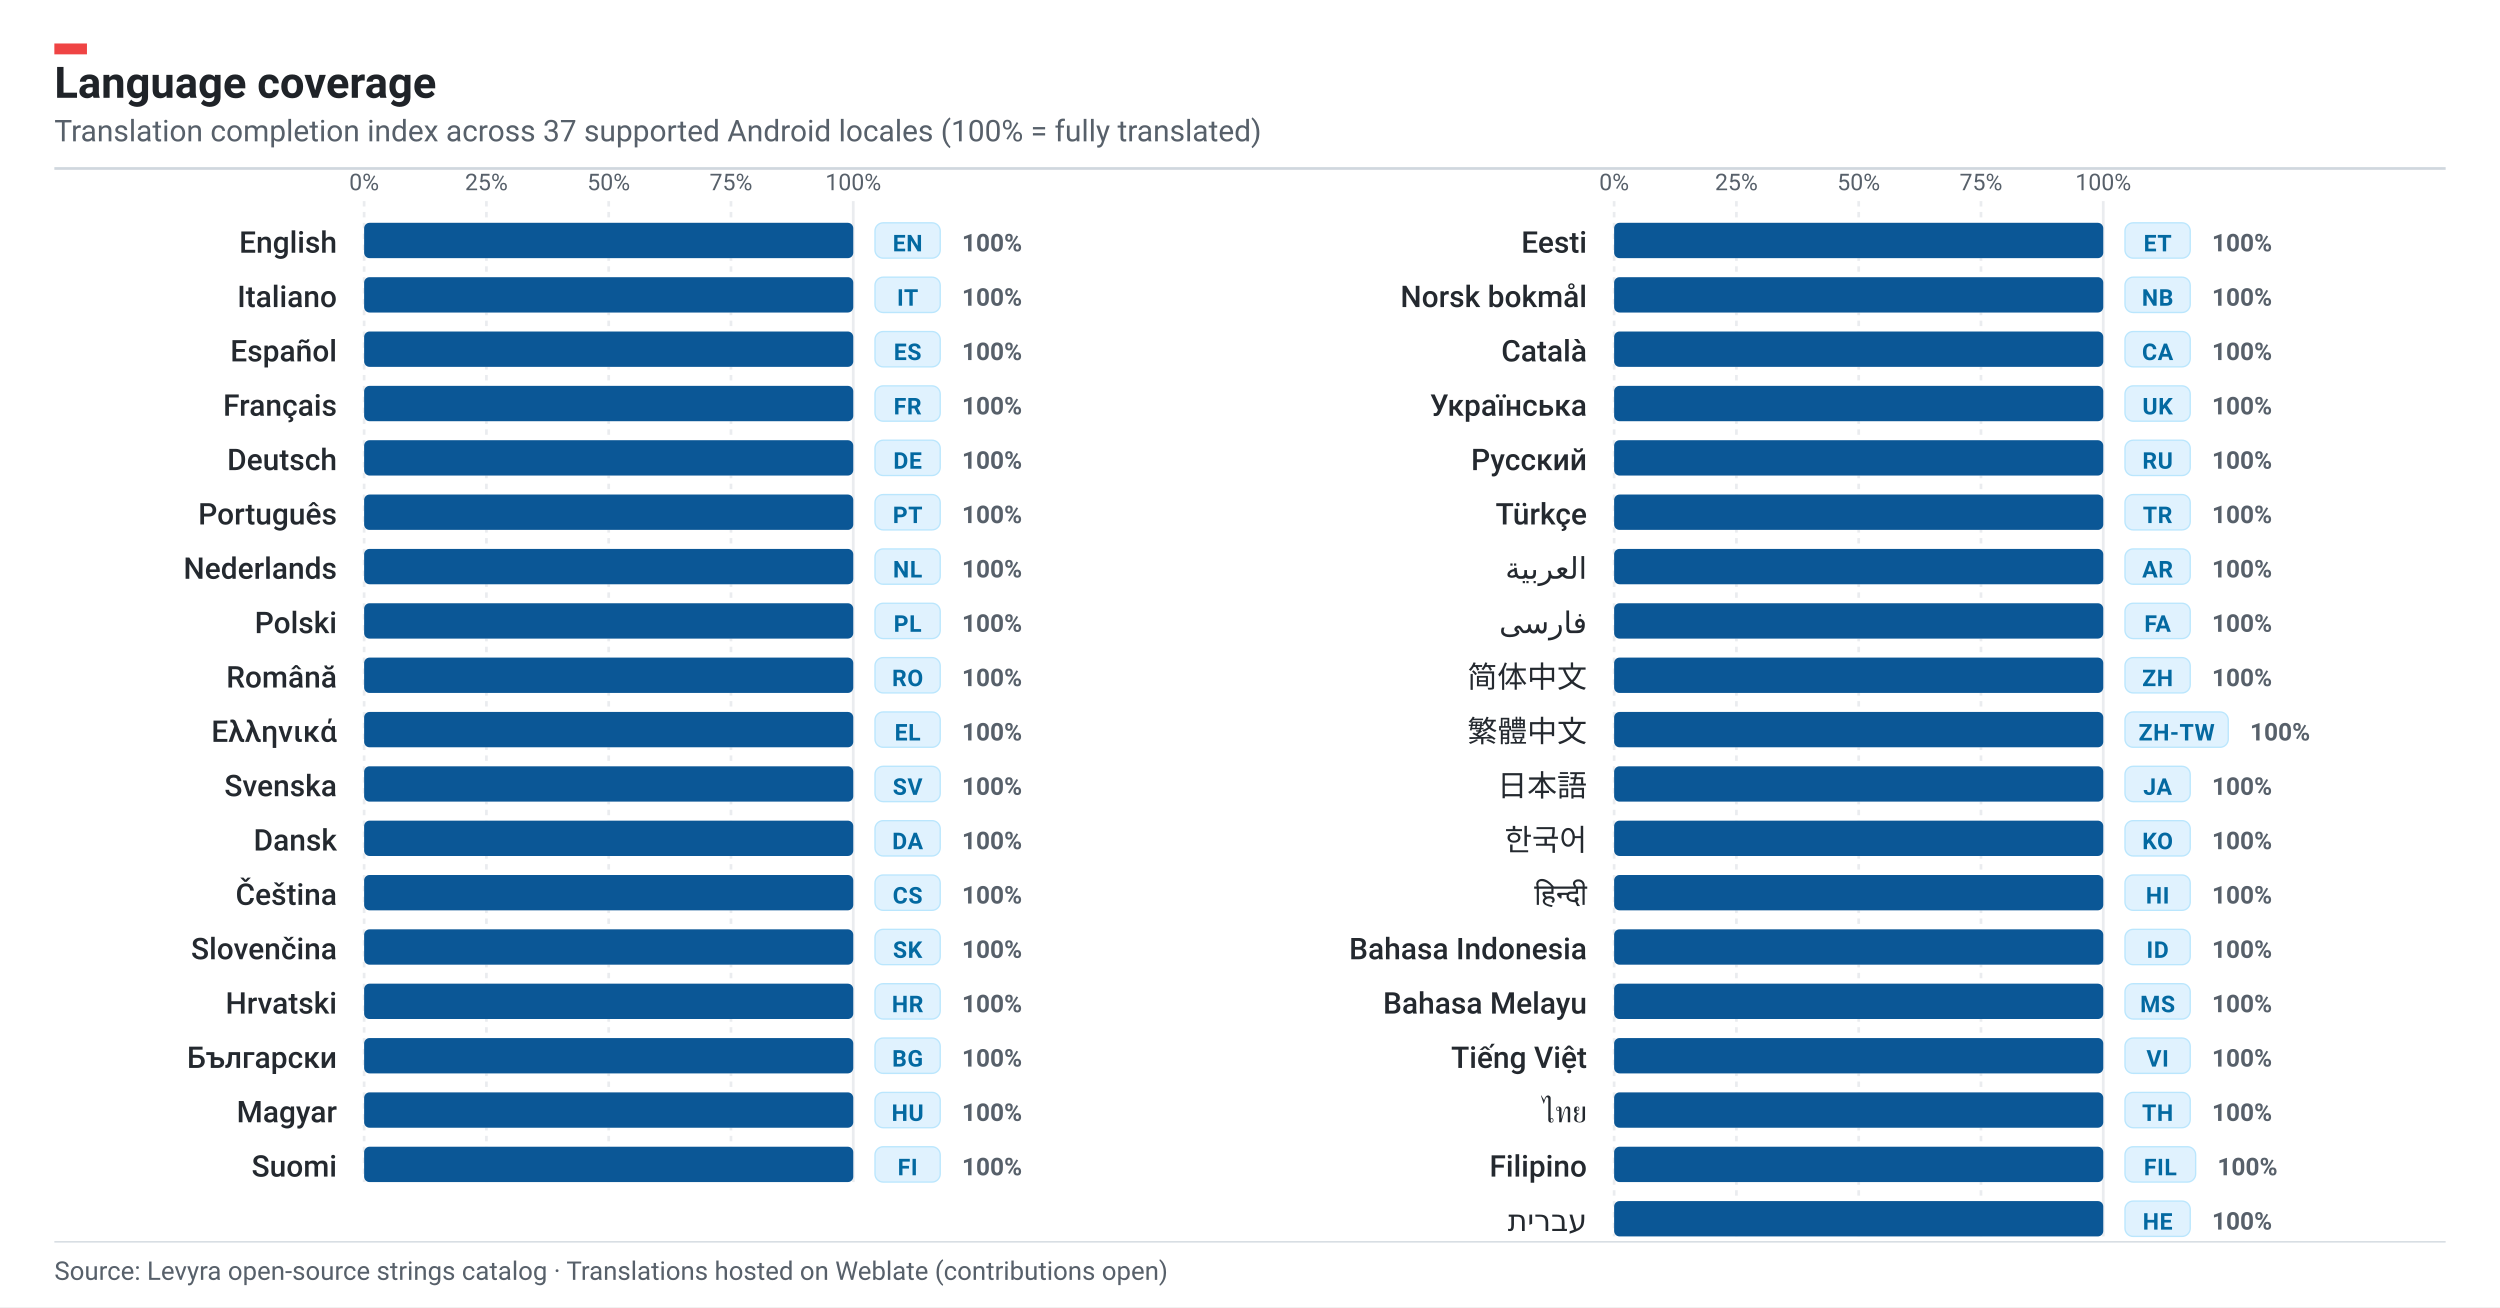
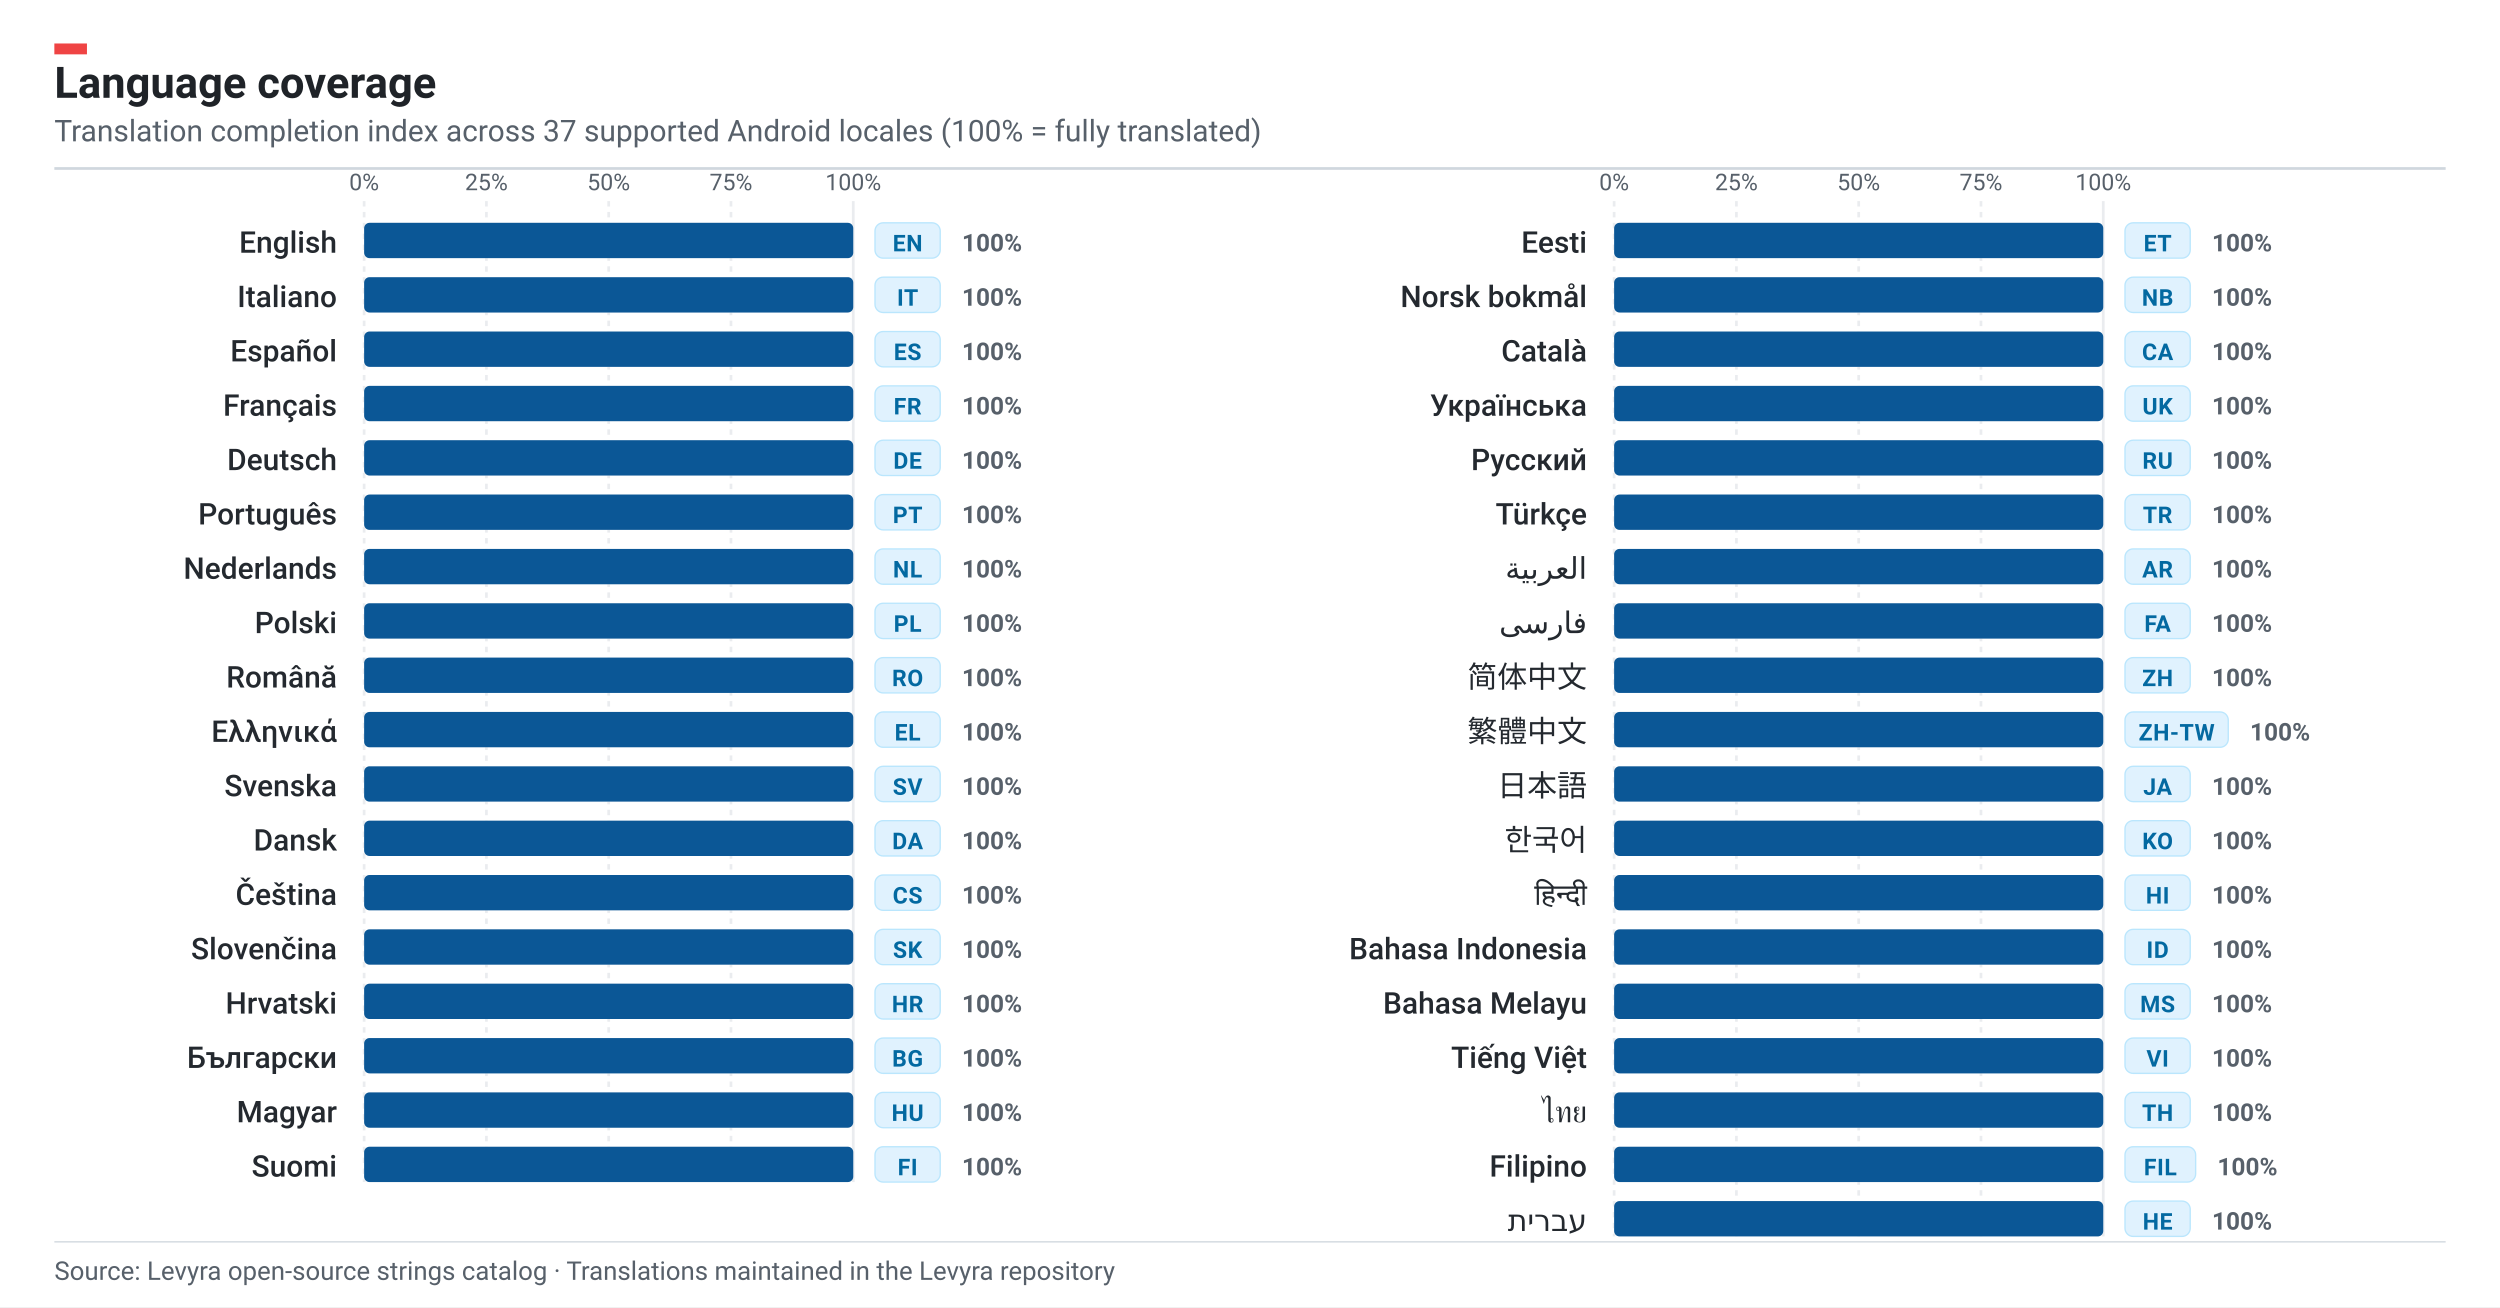
<svg xmlns="http://www.w3.org/2000/svg" width="920" height="481" viewBox="0 0 920 481" role="img" aria-label="Levyra localization coverage: 100% across 37 languages">
  <rect width="920" height="481" fill="#FFFFFF" />
  <rect x="20" y="16" width="12" height="4" fill="#EF4444" />
  <text x="20" y="36" fill="#1F2328" font-family="-apple-system,BlinkMacSystemFont,'Segoe UI',Roboto,Helvetica,sans-serif" font-size="16" font-weight="700">Language coverage</text>
  <text x="20" y="52" fill="#57606A" font-family="-apple-system,BlinkMacSystemFont,'Segoe UI',Roboto,Helvetica,sans-serif" font-size="11">
    Translation completion index across 37 supported Android locales (100% = fully translated)
  </text>
  <line x1="20" y1="62" x2="900" y2="62" stroke="#D0D7DE" stroke-width="1" />
  <line x1="134.0" y1="74" x2="134.0" y2="435" stroke="#EAECEF" stroke-width="1" stroke-dasharray="2,2" />
  <text x="134.0" y="70" text-anchor="middle" fill="#57606A" font-family="-apple-system,BlinkMacSystemFont,'Segoe UI',Roboto,Helvetica,sans-serif" font-size="8.5">0%</text>
  <line x1="179.0" y1="74" x2="179.0" y2="435" stroke="#EAECEF" stroke-width="1" stroke-dasharray="2,2" />
  <text x="179.0" y="70" text-anchor="middle" fill="#57606A" font-family="-apple-system,BlinkMacSystemFont,'Segoe UI',Roboto,Helvetica,sans-serif" font-size="8.5">25%</text>
  <line x1="224.0" y1="74" x2="224.0" y2="435" stroke="#EAECEF" stroke-width="1" stroke-dasharray="2,2" />
  <text x="224.0" y="70" text-anchor="middle" fill="#57606A" font-family="-apple-system,BlinkMacSystemFont,'Segoe UI',Roboto,Helvetica,sans-serif" font-size="8.5">50%</text>
  <line x1="269.0" y1="74" x2="269.0" y2="435" stroke="#EAECEF" stroke-width="1" stroke-dasharray="2,2" />
  <text x="269.0" y="70" text-anchor="middle" fill="#57606A" font-family="-apple-system,BlinkMacSystemFont,'Segoe UI',Roboto,Helvetica,sans-serif" font-size="8.5">75%</text>
  <line x1="314.0" y1="74" x2="314.0" y2="435" stroke="#EAECEF" stroke-width="1" stroke-dasharray="none" />
  <text x="314.0" y="70" text-anchor="middle" fill="#57606A" font-family="-apple-system,BlinkMacSystemFont,'Segoe UI',Roboto,Helvetica,sans-serif" font-size="8.5">100%</text>
  <g transform="translate(0, 82.0)">
    <text x="124" y="11.0" text-anchor="end" fill="#24292F" font-family="-apple-system,BlinkMacSystemFont,'Segoe UI',Roboto,Helvetica,sans-serif" font-size="11" font-weight="500">English</text>
    <rect x="134" y="0" width="180" height="13" rx="2" fill="#F0F3F6" />
    <rect x="134" y="0" width="180.0" height="13" rx="2" fill="#0B5796" />
    <rect x="322" y="0" width="24" height="13" rx="3" fill="#E0F2FE" stroke="#BAE6FD" stroke-width="0.5" />
    <text x="334" y="10.5" text-anchor="middle" fill="#0369A1" font-family="-apple-system,BlinkMacSystemFont,'Segoe UI',Roboto,Helvetica,sans-serif" font-size="8.5" font-weight="700" letter-spacing=".2">EN</text>
    <text x="354" y="10.5" fill="#57606A" font-family="-apple-system,BlinkMacSystemFont,'Segoe UI',Roboto,Helvetica,sans-serif" font-size="9" font-weight="600">100%</text>
  </g>
  <g transform="translate(0, 102.0)">
    <text x="124" y="11.0" text-anchor="end" fill="#24292F" font-family="-apple-system,BlinkMacSystemFont,'Segoe UI',Roboto,Helvetica,sans-serif" font-size="11" font-weight="500">Italiano</text>
    <rect x="134" y="0" width="180" height="13" rx="2" fill="#F0F3F6" />
    <rect x="134" y="0" width="180.0" height="13" rx="2" fill="#0B5796" />
    <rect x="322" y="0" width="24" height="13" rx="3" fill="#E0F2FE" stroke="#BAE6FD" stroke-width="0.5" />
    <text x="334" y="10.5" text-anchor="middle" fill="#0369A1" font-family="-apple-system,BlinkMacSystemFont,'Segoe UI',Roboto,Helvetica,sans-serif" font-size="8.5" font-weight="700" letter-spacing=".2">IT</text>
    <text x="354" y="10.5" fill="#57606A" font-family="-apple-system,BlinkMacSystemFont,'Segoe UI',Roboto,Helvetica,sans-serif" font-size="9" font-weight="600">100%</text>
  </g>
  <g transform="translate(0, 122.0)">
    <text x="124" y="11.0" text-anchor="end" fill="#24292F" font-family="-apple-system,BlinkMacSystemFont,'Segoe UI',Roboto,Helvetica,sans-serif" font-size="11" font-weight="500">Español</text>
    <rect x="134" y="0" width="180" height="13" rx="2" fill="#F0F3F6" />
    <rect x="134" y="0" width="180.0" height="13" rx="2" fill="#0B5796" />
    <rect x="322" y="0" width="24" height="13" rx="3" fill="#E0F2FE" stroke="#BAE6FD" stroke-width="0.5" />
    <text x="334" y="10.5" text-anchor="middle" fill="#0369A1" font-family="-apple-system,BlinkMacSystemFont,'Segoe UI',Roboto,Helvetica,sans-serif" font-size="8.5" font-weight="700" letter-spacing=".2">ES</text>
    <text x="354" y="10.5" fill="#57606A" font-family="-apple-system,BlinkMacSystemFont,'Segoe UI',Roboto,Helvetica,sans-serif" font-size="9" font-weight="600">100%</text>
  </g>
  <g transform="translate(0, 142.0)">
    <text x="124" y="11.0" text-anchor="end" fill="#24292F" font-family="-apple-system,BlinkMacSystemFont,'Segoe UI',Roboto,Helvetica,sans-serif" font-size="11" font-weight="500">Français</text>
    <rect x="134" y="0" width="180" height="13" rx="2" fill="#F0F3F6" />
    <rect x="134" y="0" width="180.0" height="13" rx="2" fill="#0B5796" />
    <rect x="322" y="0" width="24" height="13" rx="3" fill="#E0F2FE" stroke="#BAE6FD" stroke-width="0.5" />
    <text x="334" y="10.5" text-anchor="middle" fill="#0369A1" font-family="-apple-system,BlinkMacSystemFont,'Segoe UI',Roboto,Helvetica,sans-serif" font-size="8.5" font-weight="700" letter-spacing=".2">FR</text>
    <text x="354" y="10.5" fill="#57606A" font-family="-apple-system,BlinkMacSystemFont,'Segoe UI',Roboto,Helvetica,sans-serif" font-size="9" font-weight="600">100%</text>
  </g>
  <g transform="translate(0, 162.0)">
    <text x="124" y="11.0" text-anchor="end" fill="#24292F" font-family="-apple-system,BlinkMacSystemFont,'Segoe UI',Roboto,Helvetica,sans-serif" font-size="11" font-weight="500">Deutsch</text>
    <rect x="134" y="0" width="180" height="13" rx="2" fill="#F0F3F6" />
    <rect x="134" y="0" width="180.0" height="13" rx="2" fill="#0B5796" />
    <rect x="322" y="0" width="24" height="13" rx="3" fill="#E0F2FE" stroke="#BAE6FD" stroke-width="0.5" />
    <text x="334" y="10.5" text-anchor="middle" fill="#0369A1" font-family="-apple-system,BlinkMacSystemFont,'Segoe UI',Roboto,Helvetica,sans-serif" font-size="8.5" font-weight="700" letter-spacing=".2">DE</text>
    <text x="354" y="10.5" fill="#57606A" font-family="-apple-system,BlinkMacSystemFont,'Segoe UI',Roboto,Helvetica,sans-serif" font-size="9" font-weight="600">100%</text>
  </g>
  <g transform="translate(0, 182.0)">
    <text x="124" y="11.0" text-anchor="end" fill="#24292F" font-family="-apple-system,BlinkMacSystemFont,'Segoe UI',Roboto,Helvetica,sans-serif" font-size="11" font-weight="500">Português</text>
    <rect x="134" y="0" width="180" height="13" rx="2" fill="#F0F3F6" />
    <rect x="134" y="0" width="180.0" height="13" rx="2" fill="#0B5796" />
    <rect x="322" y="0" width="24" height="13" rx="3" fill="#E0F2FE" stroke="#BAE6FD" stroke-width="0.5" />
    <text x="334" y="10.5" text-anchor="middle" fill="#0369A1" font-family="-apple-system,BlinkMacSystemFont,'Segoe UI',Roboto,Helvetica,sans-serif" font-size="8.5" font-weight="700" letter-spacing=".2">PT</text>
    <text x="354" y="10.5" fill="#57606A" font-family="-apple-system,BlinkMacSystemFont,'Segoe UI',Roboto,Helvetica,sans-serif" font-size="9" font-weight="600">100%</text>
  </g>
  <g transform="translate(0, 202.0)">
    <text x="124" y="11.0" text-anchor="end" fill="#24292F" font-family="-apple-system,BlinkMacSystemFont,'Segoe UI',Roboto,Helvetica,sans-serif" font-size="11" font-weight="500">Nederlands</text>
    <rect x="134" y="0" width="180" height="13" rx="2" fill="#F0F3F6" />
    <rect x="134" y="0" width="180.0" height="13" rx="2" fill="#0B5796" />
    <rect x="322" y="0" width="24" height="13" rx="3" fill="#E0F2FE" stroke="#BAE6FD" stroke-width="0.5" />
    <text x="334" y="10.5" text-anchor="middle" fill="#0369A1" font-family="-apple-system,BlinkMacSystemFont,'Segoe UI',Roboto,Helvetica,sans-serif" font-size="8.5" font-weight="700" letter-spacing=".2">NL</text>
    <text x="354" y="10.5" fill="#57606A" font-family="-apple-system,BlinkMacSystemFont,'Segoe UI',Roboto,Helvetica,sans-serif" font-size="9" font-weight="600">100%</text>
  </g>
  <g transform="translate(0, 222.0)">
    <text x="124" y="11.0" text-anchor="end" fill="#24292F" font-family="-apple-system,BlinkMacSystemFont,'Segoe UI',Roboto,Helvetica,sans-serif" font-size="11" font-weight="500">Polski</text>
    <rect x="134" y="0" width="180" height="13" rx="2" fill="#F0F3F6" />
    <rect x="134" y="0" width="180.0" height="13" rx="2" fill="#0B5796" />
    <rect x="322" y="0" width="24" height="13" rx="3" fill="#E0F2FE" stroke="#BAE6FD" stroke-width="0.5" />
    <text x="334" y="10.5" text-anchor="middle" fill="#0369A1" font-family="-apple-system,BlinkMacSystemFont,'Segoe UI',Roboto,Helvetica,sans-serif" font-size="8.5" font-weight="700" letter-spacing=".2">PL</text>
    <text x="354" y="10.5" fill="#57606A" font-family="-apple-system,BlinkMacSystemFont,'Segoe UI',Roboto,Helvetica,sans-serif" font-size="9" font-weight="600">100%</text>
  </g>
  <g transform="translate(0, 242.0)">
    <text x="124" y="11.0" text-anchor="end" fill="#24292F" font-family="-apple-system,BlinkMacSystemFont,'Segoe UI',Roboto,Helvetica,sans-serif" font-size="11" font-weight="500">Română</text>
    <rect x="134" y="0" width="180" height="13" rx="2" fill="#F0F3F6" />
    <rect x="134" y="0" width="180.0" height="13" rx="2" fill="#0B5796" />
    <rect x="322" y="0" width="24" height="13" rx="3" fill="#E0F2FE" stroke="#BAE6FD" stroke-width="0.5" />
    <text x="334" y="10.5" text-anchor="middle" fill="#0369A1" font-family="-apple-system,BlinkMacSystemFont,'Segoe UI',Roboto,Helvetica,sans-serif" font-size="8.5" font-weight="700" letter-spacing=".2">RO</text>
    <text x="354" y="10.5" fill="#57606A" font-family="-apple-system,BlinkMacSystemFont,'Segoe UI',Roboto,Helvetica,sans-serif" font-size="9" font-weight="600">100%</text>
  </g>
  <g transform="translate(0, 262.0)">
    <text x="124" y="11.0" text-anchor="end" fill="#24292F" font-family="-apple-system,BlinkMacSystemFont,'Segoe UI',Roboto,Helvetica,sans-serif" font-size="11" font-weight="500">Ελληνικά</text>
    <rect x="134" y="0" width="180" height="13" rx="2" fill="#F0F3F6" />
    <rect x="134" y="0" width="180.0" height="13" rx="2" fill="#0B5796" />
    <rect x="322" y="0" width="24" height="13" rx="3" fill="#E0F2FE" stroke="#BAE6FD" stroke-width="0.5" />
    <text x="334" y="10.5" text-anchor="middle" fill="#0369A1" font-family="-apple-system,BlinkMacSystemFont,'Segoe UI',Roboto,Helvetica,sans-serif" font-size="8.5" font-weight="700" letter-spacing=".2">EL</text>
    <text x="354" y="10.5" fill="#57606A" font-family="-apple-system,BlinkMacSystemFont,'Segoe UI',Roboto,Helvetica,sans-serif" font-size="9" font-weight="600">100%</text>
  </g>
  <g transform="translate(0, 282.0)">
    <text x="124" y="11.0" text-anchor="end" fill="#24292F" font-family="-apple-system,BlinkMacSystemFont,'Segoe UI',Roboto,Helvetica,sans-serif" font-size="11" font-weight="500">Svenska</text>
    <rect x="134" y="0" width="180" height="13" rx="2" fill="#F0F3F6" />
    <rect x="134" y="0" width="180.0" height="13" rx="2" fill="#0B5796" />
    <rect x="322" y="0" width="24" height="13" rx="3" fill="#E0F2FE" stroke="#BAE6FD" stroke-width="0.5" />
    <text x="334" y="10.5" text-anchor="middle" fill="#0369A1" font-family="-apple-system,BlinkMacSystemFont,'Segoe UI',Roboto,Helvetica,sans-serif" font-size="8.5" font-weight="700" letter-spacing=".2">SV</text>
    <text x="354" y="10.5" fill="#57606A" font-family="-apple-system,BlinkMacSystemFont,'Segoe UI',Roboto,Helvetica,sans-serif" font-size="9" font-weight="600">100%</text>
  </g>
  <g transform="translate(0, 302.0)">
    <text x="124" y="11.0" text-anchor="end" fill="#24292F" font-family="-apple-system,BlinkMacSystemFont,'Segoe UI',Roboto,Helvetica,sans-serif" font-size="11" font-weight="500">Dansk</text>
    <rect x="134" y="0" width="180" height="13" rx="2" fill="#F0F3F6" />
    <rect x="134" y="0" width="180.0" height="13" rx="2" fill="#0B5796" />
    <rect x="322" y="0" width="24" height="13" rx="3" fill="#E0F2FE" stroke="#BAE6FD" stroke-width="0.5" />
    <text x="334" y="10.5" text-anchor="middle" fill="#0369A1" font-family="-apple-system,BlinkMacSystemFont,'Segoe UI',Roboto,Helvetica,sans-serif" font-size="8.5" font-weight="700" letter-spacing=".2">DA</text>
    <text x="354" y="10.5" fill="#57606A" font-family="-apple-system,BlinkMacSystemFont,'Segoe UI',Roboto,Helvetica,sans-serif" font-size="9" font-weight="600">100%</text>
  </g>
  <g transform="translate(0, 322.0)">
    <text x="124" y="11.0" text-anchor="end" fill="#24292F" font-family="-apple-system,BlinkMacSystemFont,'Segoe UI',Roboto,Helvetica,sans-serif" font-size="11" font-weight="500">Čeština</text>
    <rect x="134" y="0" width="180" height="13" rx="2" fill="#F0F3F6" />
    <rect x="134" y="0" width="180.0" height="13" rx="2" fill="#0B5796" />
    <rect x="322" y="0" width="24" height="13" rx="3" fill="#E0F2FE" stroke="#BAE6FD" stroke-width="0.5" />
    <text x="334" y="10.5" text-anchor="middle" fill="#0369A1" font-family="-apple-system,BlinkMacSystemFont,'Segoe UI',Roboto,Helvetica,sans-serif" font-size="8.5" font-weight="700" letter-spacing=".2">CS</text>
    <text x="354" y="10.5" fill="#57606A" font-family="-apple-system,BlinkMacSystemFont,'Segoe UI',Roboto,Helvetica,sans-serif" font-size="9" font-weight="600">100%</text>
  </g>
  <g transform="translate(0, 342.0)">
    <text x="124" y="11.0" text-anchor="end" fill="#24292F" font-family="-apple-system,BlinkMacSystemFont,'Segoe UI',Roboto,Helvetica,sans-serif" font-size="11" font-weight="500">Slovenčina</text>
    <rect x="134" y="0" width="180" height="13" rx="2" fill="#F0F3F6" />
    <rect x="134" y="0" width="180.0" height="13" rx="2" fill="#0B5796" />
    <rect x="322" y="0" width="24" height="13" rx="3" fill="#E0F2FE" stroke="#BAE6FD" stroke-width="0.5" />
    <text x="334" y="10.5" text-anchor="middle" fill="#0369A1" font-family="-apple-system,BlinkMacSystemFont,'Segoe UI',Roboto,Helvetica,sans-serif" font-size="8.5" font-weight="700" letter-spacing=".2">SK</text>
    <text x="354" y="10.5" fill="#57606A" font-family="-apple-system,BlinkMacSystemFont,'Segoe UI',Roboto,Helvetica,sans-serif" font-size="9" font-weight="600">100%</text>
  </g>
  <g transform="translate(0, 362.0)">
    <text x="124" y="11.0" text-anchor="end" fill="#24292F" font-family="-apple-system,BlinkMacSystemFont,'Segoe UI',Roboto,Helvetica,sans-serif" font-size="11" font-weight="500">Hrvatski</text>
    <rect x="134" y="0" width="180" height="13" rx="2" fill="#F0F3F6" />
    <rect x="134" y="0" width="180.0" height="13" rx="2" fill="#0B5796" />
    <rect x="322" y="0" width="24" height="13" rx="3" fill="#E0F2FE" stroke="#BAE6FD" stroke-width="0.5" />
    <text x="334" y="10.5" text-anchor="middle" fill="#0369A1" font-family="-apple-system,BlinkMacSystemFont,'Segoe UI',Roboto,Helvetica,sans-serif" font-size="8.5" font-weight="700" letter-spacing=".2">HR</text>
    <text x="354" y="10.5" fill="#57606A" font-family="-apple-system,BlinkMacSystemFont,'Segoe UI',Roboto,Helvetica,sans-serif" font-size="9" font-weight="600">100%</text>
  </g>
  <g transform="translate(0, 382.0)">
    <text x="124" y="11.0" text-anchor="end" fill="#24292F" font-family="-apple-system,BlinkMacSystemFont,'Segoe UI',Roboto,Helvetica,sans-serif" font-size="11" font-weight="500">Български</text>
    <rect x="134" y="0" width="180" height="13" rx="2" fill="#F0F3F6" />
    <rect x="134" y="0" width="180.0" height="13" rx="2" fill="#0B5796" />
    <rect x="322" y="0" width="24" height="13" rx="3" fill="#E0F2FE" stroke="#BAE6FD" stroke-width="0.5" />
    <text x="334" y="10.5" text-anchor="middle" fill="#0369A1" font-family="-apple-system,BlinkMacSystemFont,'Segoe UI',Roboto,Helvetica,sans-serif" font-size="8.5" font-weight="700" letter-spacing=".2">BG</text>
    <text x="354" y="10.5" fill="#57606A" font-family="-apple-system,BlinkMacSystemFont,'Segoe UI',Roboto,Helvetica,sans-serif" font-size="9" font-weight="600">100%</text>
  </g>
  <g transform="translate(0, 402.0)">
    <text x="124" y="11.0" text-anchor="end" fill="#24292F" font-family="-apple-system,BlinkMacSystemFont,'Segoe UI',Roboto,Helvetica,sans-serif" font-size="11" font-weight="500">Magyar</text>
    <rect x="134" y="0" width="180" height="13" rx="2" fill="#F0F3F6" />
    <rect x="134" y="0" width="180.0" height="13" rx="2" fill="#0B5796" />
    <rect x="322" y="0" width="24" height="13" rx="3" fill="#E0F2FE" stroke="#BAE6FD" stroke-width="0.5" />
    <text x="334" y="10.5" text-anchor="middle" fill="#0369A1" font-family="-apple-system,BlinkMacSystemFont,'Segoe UI',Roboto,Helvetica,sans-serif" font-size="8.5" font-weight="700" letter-spacing=".2">HU</text>
    <text x="354" y="10.5" fill="#57606A" font-family="-apple-system,BlinkMacSystemFont,'Segoe UI',Roboto,Helvetica,sans-serif" font-size="9" font-weight="600">100%</text>
  </g>
  <g transform="translate(0, 422.0)">
    <text x="124" y="11.0" text-anchor="end" fill="#24292F" font-family="-apple-system,BlinkMacSystemFont,'Segoe UI',Roboto,Helvetica,sans-serif" font-size="11" font-weight="500">Suomi</text>
    <rect x="134" y="0" width="180" height="13" rx="2" fill="#F0F3F6" />
    <rect x="134" y="0" width="180.0" height="13" rx="2" fill="#0B5796" />
    <rect x="322" y="0" width="24" height="13" rx="3" fill="#E0F2FE" stroke="#BAE6FD" stroke-width="0.5" />
    <text x="334" y="10.5" text-anchor="middle" fill="#0369A1" font-family="-apple-system,BlinkMacSystemFont,'Segoe UI',Roboto,Helvetica,sans-serif" font-size="8.5" font-weight="700" letter-spacing=".2">FI</text>
    <text x="354" y="10.5" fill="#57606A" font-family="-apple-system,BlinkMacSystemFont,'Segoe UI',Roboto,Helvetica,sans-serif" font-size="9" font-weight="600">100%</text>
  </g>
  <line x1="594.0" y1="74" x2="594.0" y2="455" stroke="#EAECEF" stroke-width="1" stroke-dasharray="2,2" />
  <text x="594.0" y="70" text-anchor="middle" fill="#57606A" font-family="-apple-system,BlinkMacSystemFont,'Segoe UI',Roboto,Helvetica,sans-serif" font-size="8.5">0%</text>
  <line x1="639.0" y1="74" x2="639.0" y2="455" stroke="#EAECEF" stroke-width="1" stroke-dasharray="2,2" />
  <text x="639.0" y="70" text-anchor="middle" fill="#57606A" font-family="-apple-system,BlinkMacSystemFont,'Segoe UI',Roboto,Helvetica,sans-serif" font-size="8.5">25%</text>
  <line x1="684.0" y1="74" x2="684.0" y2="455" stroke="#EAECEF" stroke-width="1" stroke-dasharray="2,2" />
  <text x="684.0" y="70" text-anchor="middle" fill="#57606A" font-family="-apple-system,BlinkMacSystemFont,'Segoe UI',Roboto,Helvetica,sans-serif" font-size="8.5">50%</text>
  <line x1="729.0" y1="74" x2="729.0" y2="455" stroke="#EAECEF" stroke-width="1" stroke-dasharray="2,2" />
  <text x="729.0" y="70" text-anchor="middle" fill="#57606A" font-family="-apple-system,BlinkMacSystemFont,'Segoe UI',Roboto,Helvetica,sans-serif" font-size="8.5">75%</text>
  <line x1="774.0" y1="74" x2="774.0" y2="455" stroke="#EAECEF" stroke-width="1" stroke-dasharray="none" />
  <text x="774.0" y="70" text-anchor="middle" fill="#57606A" font-family="-apple-system,BlinkMacSystemFont,'Segoe UI',Roboto,Helvetica,sans-serif" font-size="8.5">100%</text>
  <g transform="translate(0, 82.0)">
    <text x="584" y="11.0" text-anchor="end" fill="#24292F" font-family="-apple-system,BlinkMacSystemFont,'Segoe UI',Roboto,Helvetica,sans-serif" font-size="11" font-weight="500">Eesti</text>
    <rect x="594" y="0" width="180" height="13" rx="2" fill="#F0F3F6" />
    <rect x="594" y="0" width="180.0" height="13" rx="2" fill="#0B5796" />
    <rect x="782" y="0" width="24" height="13" rx="3" fill="#E0F2FE" stroke="#BAE6FD" stroke-width="0.5" />
    <text x="794" y="10.5" text-anchor="middle" fill="#0369A1" font-family="-apple-system,BlinkMacSystemFont,'Segoe UI',Roboto,Helvetica,sans-serif" font-size="8.5" font-weight="700" letter-spacing=".2">ET</text>
    <text x="814" y="10.5" fill="#57606A" font-family="-apple-system,BlinkMacSystemFont,'Segoe UI',Roboto,Helvetica,sans-serif" font-size="9" font-weight="600">100%</text>
  </g>
  <g transform="translate(0, 102.0)">
    <text x="584" y="11.0" text-anchor="end" fill="#24292F" font-family="-apple-system,BlinkMacSystemFont,'Segoe UI',Roboto,Helvetica,sans-serif" font-size="11" font-weight="500">Norsk bokmål</text>
    <rect x="594" y="0" width="180" height="13" rx="2" fill="#F0F3F6" />
    <rect x="594" y="0" width="180.0" height="13" rx="2" fill="#0B5796" />
    <rect x="782" y="0" width="24" height="13" rx="3" fill="#E0F2FE" stroke="#BAE6FD" stroke-width="0.5" />
    <text x="794" y="10.5" text-anchor="middle" fill="#0369A1" font-family="-apple-system,BlinkMacSystemFont,'Segoe UI',Roboto,Helvetica,sans-serif" font-size="8.5" font-weight="700" letter-spacing=".2">NB</text>
    <text x="814" y="10.5" fill="#57606A" font-family="-apple-system,BlinkMacSystemFont,'Segoe UI',Roboto,Helvetica,sans-serif" font-size="9" font-weight="600">100%</text>
  </g>
  <g transform="translate(0, 122.0)">
    <text x="584" y="11.0" text-anchor="end" fill="#24292F" font-family="-apple-system,BlinkMacSystemFont,'Segoe UI',Roboto,Helvetica,sans-serif" font-size="11" font-weight="500">Català</text>
    <rect x="594" y="0" width="180" height="13" rx="2" fill="#F0F3F6" />
    <rect x="594" y="0" width="180.0" height="13" rx="2" fill="#0B5796" />
    <rect x="782" y="0" width="24" height="13" rx="3" fill="#E0F2FE" stroke="#BAE6FD" stroke-width="0.5" />
    <text x="794" y="10.5" text-anchor="middle" fill="#0369A1" font-family="-apple-system,BlinkMacSystemFont,'Segoe UI',Roboto,Helvetica,sans-serif" font-size="8.5" font-weight="700" letter-spacing=".2">CA</text>
    <text x="814" y="10.5" fill="#57606A" font-family="-apple-system,BlinkMacSystemFont,'Segoe UI',Roboto,Helvetica,sans-serif" font-size="9" font-weight="600">100%</text>
  </g>
  <g transform="translate(0, 142.0)">
    <text x="584" y="11.0" text-anchor="end" fill="#24292F" font-family="-apple-system,BlinkMacSystemFont,'Segoe UI',Roboto,Helvetica,sans-serif" font-size="11" font-weight="500">Українська</text>
    <rect x="594" y="0" width="180" height="13" rx="2" fill="#F0F3F6" />
    <rect x="594" y="0" width="180.0" height="13" rx="2" fill="#0B5796" />
    <rect x="782" y="0" width="24" height="13" rx="3" fill="#E0F2FE" stroke="#BAE6FD" stroke-width="0.5" />
    <text x="794" y="10.5" text-anchor="middle" fill="#0369A1" font-family="-apple-system,BlinkMacSystemFont,'Segoe UI',Roboto,Helvetica,sans-serif" font-size="8.5" font-weight="700" letter-spacing=".2">UK</text>
    <text x="814" y="10.5" fill="#57606A" font-family="-apple-system,BlinkMacSystemFont,'Segoe UI',Roboto,Helvetica,sans-serif" font-size="9" font-weight="600">100%</text>
  </g>
  <g transform="translate(0, 162.0)">
    <text x="584" y="11.0" text-anchor="end" fill="#24292F" font-family="-apple-system,BlinkMacSystemFont,'Segoe UI',Roboto,Helvetica,sans-serif" font-size="11" font-weight="500">Русский</text>
    <rect x="594" y="0" width="180" height="13" rx="2" fill="#F0F3F6" />
    <rect x="594" y="0" width="180.0" height="13" rx="2" fill="#0B5796" />
    <rect x="782" y="0" width="24" height="13" rx="3" fill="#E0F2FE" stroke="#BAE6FD" stroke-width="0.5" />
    <text x="794" y="10.5" text-anchor="middle" fill="#0369A1" font-family="-apple-system,BlinkMacSystemFont,'Segoe UI',Roboto,Helvetica,sans-serif" font-size="8.5" font-weight="700" letter-spacing=".2">RU</text>
    <text x="814" y="10.5" fill="#57606A" font-family="-apple-system,BlinkMacSystemFont,'Segoe UI',Roboto,Helvetica,sans-serif" font-size="9" font-weight="600">100%</text>
  </g>
  <g transform="translate(0, 182.0)">
    <text x="584" y="11.0" text-anchor="end" fill="#24292F" font-family="-apple-system,BlinkMacSystemFont,'Segoe UI',Roboto,Helvetica,sans-serif" font-size="11" font-weight="500">Türkçe</text>
    <rect x="594" y="0" width="180" height="13" rx="2" fill="#F0F3F6" />
    <rect x="594" y="0" width="180.0" height="13" rx="2" fill="#0B5796" />
    <rect x="782" y="0" width="24" height="13" rx="3" fill="#E0F2FE" stroke="#BAE6FD" stroke-width="0.5" />
    <text x="794" y="10.5" text-anchor="middle" fill="#0369A1" font-family="-apple-system,BlinkMacSystemFont,'Segoe UI',Roboto,Helvetica,sans-serif" font-size="8.5" font-weight="700" letter-spacing=".2">TR</text>
    <text x="814" y="10.5" fill="#57606A" font-family="-apple-system,BlinkMacSystemFont,'Segoe UI',Roboto,Helvetica,sans-serif" font-size="9" font-weight="600">100%</text>
  </g>
  <g transform="translate(0, 202.0)">
    <text x="584" y="11.0" text-anchor="end" fill="#24292F" font-family="-apple-system,BlinkMacSystemFont,'Segoe UI',Roboto,Helvetica,sans-serif" font-size="11" font-weight="500">العربية</text>
    <rect x="594" y="0" width="180" height="13" rx="2" fill="#F0F3F6" />
    <rect x="594" y="0" width="180.0" height="13" rx="2" fill="#0B5796" />
    <rect x="782" y="0" width="24" height="13" rx="3" fill="#E0F2FE" stroke="#BAE6FD" stroke-width="0.5" />
    <text x="794" y="10.5" text-anchor="middle" fill="#0369A1" font-family="-apple-system,BlinkMacSystemFont,'Segoe UI',Roboto,Helvetica,sans-serif" font-size="8.5" font-weight="700" letter-spacing=".2">AR</text>
    <text x="814" y="10.5" fill="#57606A" font-family="-apple-system,BlinkMacSystemFont,'Segoe UI',Roboto,Helvetica,sans-serif" font-size="9" font-weight="600">100%</text>
  </g>
  <g transform="translate(0, 222.0)">
    <text x="584" y="11.0" text-anchor="end" fill="#24292F" font-family="-apple-system,BlinkMacSystemFont,'Segoe UI',Roboto,Helvetica,sans-serif" font-size="11" font-weight="500">فارسی</text>
    <rect x="594" y="0" width="180" height="13" rx="2" fill="#F0F3F6" />
    <rect x="594" y="0" width="180.0" height="13" rx="2" fill="#0B5796" />
    <rect x="782" y="0" width="24" height="13" rx="3" fill="#E0F2FE" stroke="#BAE6FD" stroke-width="0.5" />
    <text x="794" y="10.5" text-anchor="middle" fill="#0369A1" font-family="-apple-system,BlinkMacSystemFont,'Segoe UI',Roboto,Helvetica,sans-serif" font-size="8.5" font-weight="700" letter-spacing=".2">FA</text>
    <text x="814" y="10.5" fill="#57606A" font-family="-apple-system,BlinkMacSystemFont,'Segoe UI',Roboto,Helvetica,sans-serif" font-size="9" font-weight="600">100%</text>
  </g>
  <g transform="translate(0, 242.0)">
    <text x="584" y="11.0" text-anchor="end" fill="#24292F" font-family="-apple-system,BlinkMacSystemFont,'Segoe UI',Roboto,Helvetica,sans-serif" font-size="11" font-weight="500">简体中文</text>
    <rect x="594" y="0" width="180" height="13" rx="2" fill="#F0F3F6" />
    <rect x="594" y="0" width="180.0" height="13" rx="2" fill="#0B5796" />
    <rect x="782" y="0" width="24" height="13" rx="3" fill="#E0F2FE" stroke="#BAE6FD" stroke-width="0.5" />
    <text x="794" y="10.5" text-anchor="middle" fill="#0369A1" font-family="-apple-system,BlinkMacSystemFont,'Segoe UI',Roboto,Helvetica,sans-serif" font-size="8.5" font-weight="700" letter-spacing=".2">ZH</text>
    <text x="814" y="10.5" fill="#57606A" font-family="-apple-system,BlinkMacSystemFont,'Segoe UI',Roboto,Helvetica,sans-serif" font-size="9" font-weight="600">100%</text>
  </g>
  <g transform="translate(0, 262.0)">
    <text x="584" y="11.0" text-anchor="end" fill="#24292F" font-family="-apple-system,BlinkMacSystemFont,'Segoe UI',Roboto,Helvetica,sans-serif" font-size="11" font-weight="500">繁體中文</text>
    <rect x="594" y="0" width="180" height="13" rx="2" fill="#F0F3F6" />
    <rect x="594" y="0" width="180.0" height="13" rx="2" fill="#0B5796" />
    <rect x="782" y="0" width="38" height="13" rx="3" fill="#E0F2FE" stroke="#BAE6FD" stroke-width="0.5" />
    <text x="801" y="10.5" text-anchor="middle" fill="#0369A1" font-family="-apple-system,BlinkMacSystemFont,'Segoe UI',Roboto,Helvetica,sans-serif" font-size="8.5" font-weight="700" letter-spacing=".2">ZH-TW</text>
    <text x="828" y="10.5" fill="#57606A" font-family="-apple-system,BlinkMacSystemFont,'Segoe UI',Roboto,Helvetica,sans-serif" font-size="9" font-weight="600">100%</text>
  </g>
  <g transform="translate(0, 282.0)">
    <text x="584" y="11.0" text-anchor="end" fill="#24292F" font-family="-apple-system,BlinkMacSystemFont,'Segoe UI',Roboto,Helvetica,sans-serif" font-size="11" font-weight="500">日本語</text>
    <rect x="594" y="0" width="180" height="13" rx="2" fill="#F0F3F6" />
    <rect x="594" y="0" width="180.0" height="13" rx="2" fill="#0B5796" />
    <rect x="782" y="0" width="24" height="13" rx="3" fill="#E0F2FE" stroke="#BAE6FD" stroke-width="0.5" />
    <text x="794" y="10.5" text-anchor="middle" fill="#0369A1" font-family="-apple-system,BlinkMacSystemFont,'Segoe UI',Roboto,Helvetica,sans-serif" font-size="8.5" font-weight="700" letter-spacing=".2">JA</text>
    <text x="814" y="10.5" fill="#57606A" font-family="-apple-system,BlinkMacSystemFont,'Segoe UI',Roboto,Helvetica,sans-serif" font-size="9" font-weight="600">100%</text>
  </g>
  <g transform="translate(0, 302.0)">
    <text x="584" y="11.0" text-anchor="end" fill="#24292F" font-family="-apple-system,BlinkMacSystemFont,'Segoe UI',Roboto,Helvetica,sans-serif" font-size="11" font-weight="500">한국어</text>
    <rect x="594" y="0" width="180" height="13" rx="2" fill="#F0F3F6" />
    <rect x="594" y="0" width="180.0" height="13" rx="2" fill="#0B5796" />
    <rect x="782" y="0" width="24" height="13" rx="3" fill="#E0F2FE" stroke="#BAE6FD" stroke-width="0.5" />
    <text x="794" y="10.5" text-anchor="middle" fill="#0369A1" font-family="-apple-system,BlinkMacSystemFont,'Segoe UI',Roboto,Helvetica,sans-serif" font-size="8.5" font-weight="700" letter-spacing=".2">KO</text>
    <text x="814" y="10.5" fill="#57606A" font-family="-apple-system,BlinkMacSystemFont,'Segoe UI',Roboto,Helvetica,sans-serif" font-size="9" font-weight="600">100%</text>
  </g>
  <g transform="translate(0, 322.0)">
    <text x="584" y="11.0" text-anchor="end" fill="#24292F" font-family="-apple-system,BlinkMacSystemFont,'Segoe UI',Roboto,Helvetica,sans-serif" font-size="11" font-weight="500">हिन्दी</text>
    <rect x="594" y="0" width="180" height="13" rx="2" fill="#F0F3F6" />
    <rect x="594" y="0" width="180.0" height="13" rx="2" fill="#0B5796" />
    <rect x="782" y="0" width="24" height="13" rx="3" fill="#E0F2FE" stroke="#BAE6FD" stroke-width="0.5" />
    <text x="794" y="10.5" text-anchor="middle" fill="#0369A1" font-family="-apple-system,BlinkMacSystemFont,'Segoe UI',Roboto,Helvetica,sans-serif" font-size="8.5" font-weight="700" letter-spacing=".2">HI</text>
    <text x="814" y="10.5" fill="#57606A" font-family="-apple-system,BlinkMacSystemFont,'Segoe UI',Roboto,Helvetica,sans-serif" font-size="9" font-weight="600">100%</text>
  </g>
  <g transform="translate(0, 342.0)">
    <text x="584" y="11.0" text-anchor="end" fill="#24292F" font-family="-apple-system,BlinkMacSystemFont,'Segoe UI',Roboto,Helvetica,sans-serif" font-size="11" font-weight="500">Bahasa Indonesia</text>
    <rect x="594" y="0" width="180" height="13" rx="2" fill="#F0F3F6" />
    <rect x="594" y="0" width="180.0" height="13" rx="2" fill="#0B5796" />
    <rect x="782" y="0" width="24" height="13" rx="3" fill="#E0F2FE" stroke="#BAE6FD" stroke-width="0.5" />
    <text x="794" y="10.5" text-anchor="middle" fill="#0369A1" font-family="-apple-system,BlinkMacSystemFont,'Segoe UI',Roboto,Helvetica,sans-serif" font-size="8.5" font-weight="700" letter-spacing=".2">ID</text>
    <text x="814" y="10.5" fill="#57606A" font-family="-apple-system,BlinkMacSystemFont,'Segoe UI',Roboto,Helvetica,sans-serif" font-size="9" font-weight="600">100%</text>
  </g>
  <g transform="translate(0, 362.0)">
    <text x="584" y="11.0" text-anchor="end" fill="#24292F" font-family="-apple-system,BlinkMacSystemFont,'Segoe UI',Roboto,Helvetica,sans-serif" font-size="11" font-weight="500">Bahasa Melayu</text>
    <rect x="594" y="0" width="180" height="13" rx="2" fill="#F0F3F6" />
    <rect x="594" y="0" width="180.0" height="13" rx="2" fill="#0B5796" />
    <rect x="782" y="0" width="24" height="13" rx="3" fill="#E0F2FE" stroke="#BAE6FD" stroke-width="0.5" />
    <text x="794" y="10.5" text-anchor="middle" fill="#0369A1" font-family="-apple-system,BlinkMacSystemFont,'Segoe UI',Roboto,Helvetica,sans-serif" font-size="8.5" font-weight="700" letter-spacing=".2">MS</text>
    <text x="814" y="10.5" fill="#57606A" font-family="-apple-system,BlinkMacSystemFont,'Segoe UI',Roboto,Helvetica,sans-serif" font-size="9" font-weight="600">100%</text>
  </g>
  <g transform="translate(0, 382.0)">
    <text x="584" y="11.0" text-anchor="end" fill="#24292F" font-family="-apple-system,BlinkMacSystemFont,'Segoe UI',Roboto,Helvetica,sans-serif" font-size="11" font-weight="500">Tiếng Việt</text>
    <rect x="594" y="0" width="180" height="13" rx="2" fill="#F0F3F6" />
    <rect x="594" y="0" width="180.0" height="13" rx="2" fill="#0B5796" />
    <rect x="782" y="0" width="24" height="13" rx="3" fill="#E0F2FE" stroke="#BAE6FD" stroke-width="0.5" />
    <text x="794" y="10.5" text-anchor="middle" fill="#0369A1" font-family="-apple-system,BlinkMacSystemFont,'Segoe UI',Roboto,Helvetica,sans-serif" font-size="8.5" font-weight="700" letter-spacing=".2">VI</text>
    <text x="814" y="10.5" fill="#57606A" font-family="-apple-system,BlinkMacSystemFont,'Segoe UI',Roboto,Helvetica,sans-serif" font-size="9" font-weight="600">100%</text>
  </g>
  <g transform="translate(0, 402.0)">
    <text x="584" y="11.0" text-anchor="end" fill="#24292F" font-family="-apple-system,BlinkMacSystemFont,'Segoe UI',Roboto,Helvetica,sans-serif" font-size="11" font-weight="500">ไทย</text>
    <rect x="594" y="0" width="180" height="13" rx="2" fill="#F0F3F6" />
    <rect x="594" y="0" width="180.0" height="13" rx="2" fill="#0B5796" />
    <rect x="782" y="0" width="24" height="13" rx="3" fill="#E0F2FE" stroke="#BAE6FD" stroke-width="0.5" />
    <text x="794" y="10.5" text-anchor="middle" fill="#0369A1" font-family="-apple-system,BlinkMacSystemFont,'Segoe UI',Roboto,Helvetica,sans-serif" font-size="8.5" font-weight="700" letter-spacing=".2">TH</text>
    <text x="814" y="10.5" fill="#57606A" font-family="-apple-system,BlinkMacSystemFont,'Segoe UI',Roboto,Helvetica,sans-serif" font-size="9" font-weight="600">100%</text>
  </g>
  <g transform="translate(0, 422.0)">
    <text x="584" y="11.0" text-anchor="end" fill="#24292F" font-family="-apple-system,BlinkMacSystemFont,'Segoe UI',Roboto,Helvetica,sans-serif" font-size="11" font-weight="500">Filipino</text>
    <rect x="594" y="0" width="180" height="13" rx="2" fill="#F0F3F6" />
    <rect x="594" y="0" width="180.0" height="13" rx="2" fill="#0B5796" />
    <rect x="782" y="0" width="26" height="13" rx="3" fill="#E0F2FE" stroke="#BAE6FD" stroke-width="0.5" />
    <text x="795" y="10.5" text-anchor="middle" fill="#0369A1" font-family="-apple-system,BlinkMacSystemFont,'Segoe UI',Roboto,Helvetica,sans-serif" font-size="8.5" font-weight="700" letter-spacing=".2">FIL</text>
    <text x="816" y="10.5" fill="#57606A" font-family="-apple-system,BlinkMacSystemFont,'Segoe UI',Roboto,Helvetica,sans-serif" font-size="9" font-weight="600">100%</text>
  </g>
  <g transform="translate(0, 442.0)">
    <text x="584" y="11.0" text-anchor="end" fill="#24292F" font-family="-apple-system,BlinkMacSystemFont,'Segoe UI',Roboto,Helvetica,sans-serif" font-size="11" font-weight="500">עברית</text>
    <rect x="594" y="0" width="180" height="13" rx="2" fill="#F0F3F6" />
    <rect x="594" y="0" width="180.0" height="13" rx="2" fill="#0B5796" />
    <rect x="782" y="0" width="24" height="13" rx="3" fill="#E0F2FE" stroke="#BAE6FD" stroke-width="0.5" />
    <text x="794" y="10.5" text-anchor="middle" fill="#0369A1" font-family="-apple-system,BlinkMacSystemFont,'Segoe UI',Roboto,Helvetica,sans-serif" font-size="8.5" font-weight="700" letter-spacing=".2">HE</text>
    <text x="814" y="10.5" fill="#57606A" font-family="-apple-system,BlinkMacSystemFont,'Segoe UI',Roboto,Helvetica,sans-serif" font-size="9" font-weight="600">100%</text>
  </g>
  <line x1="20" y1="457" x2="900" y2="457" stroke="#D0D7DE" stroke-width="0.5" />
  <text x="20" y="471" fill="#57606A" font-family="-apple-system,BlinkMacSystemFont,'Segoe UI',Roboto,Helvetica,sans-serif" font-size="9.5">
-     Source: Levyra open-source strings catalog · Translations hosted on Weblate (contributions open)
+     Source: Levyra open-source strings catalog · Translations maintained in the Levyra repository
  </text>
</svg>
